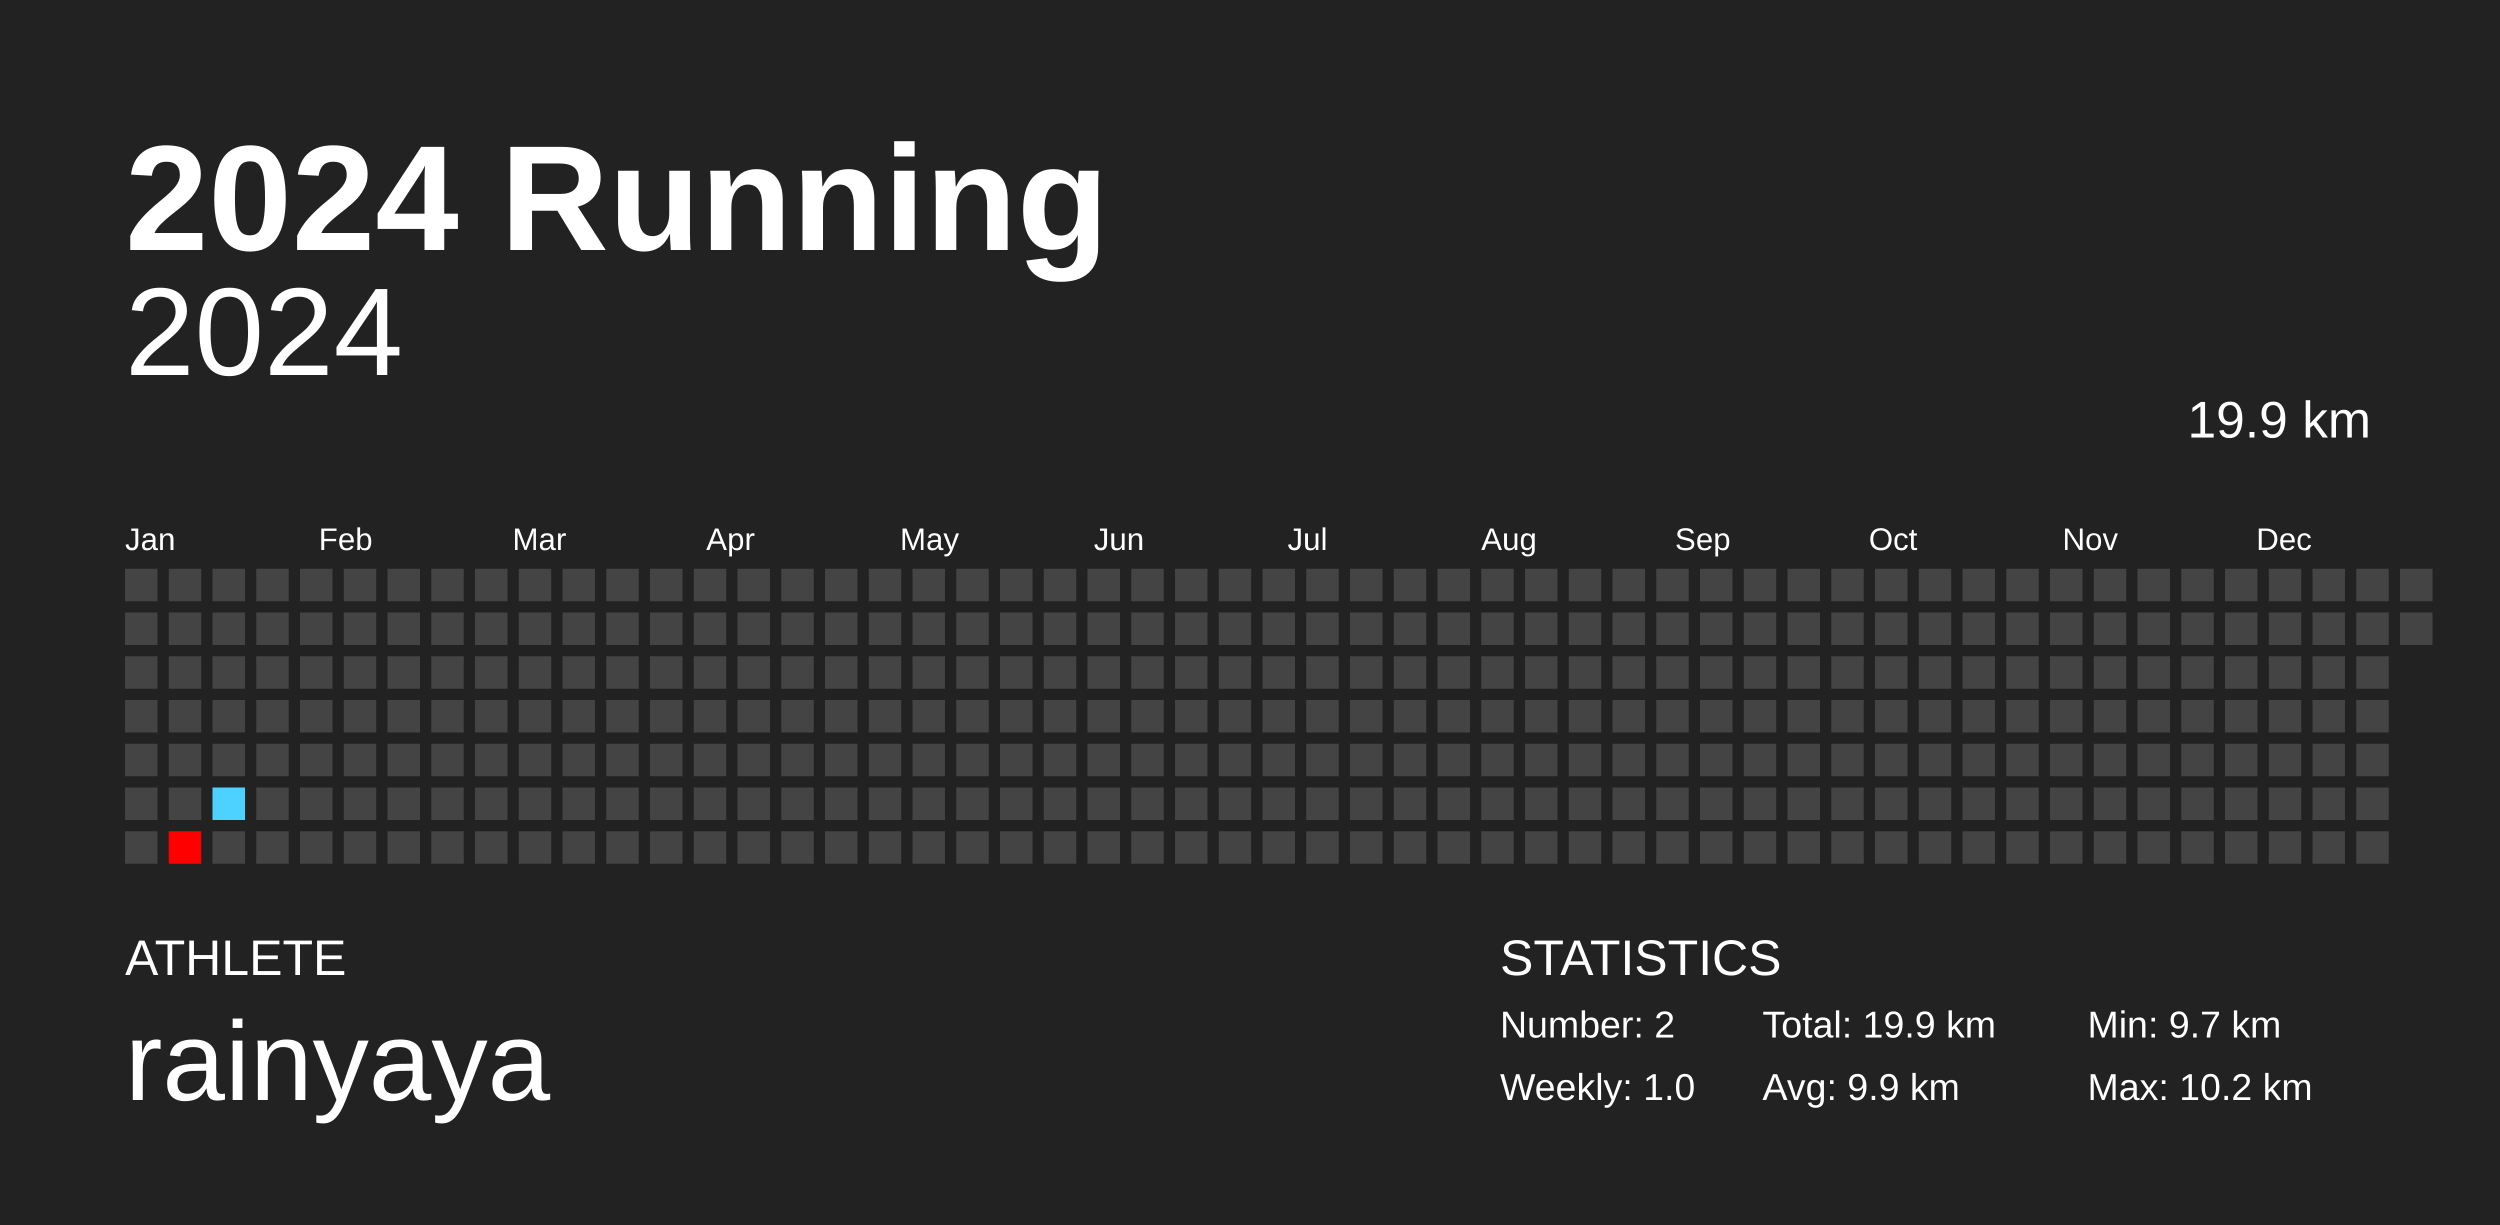
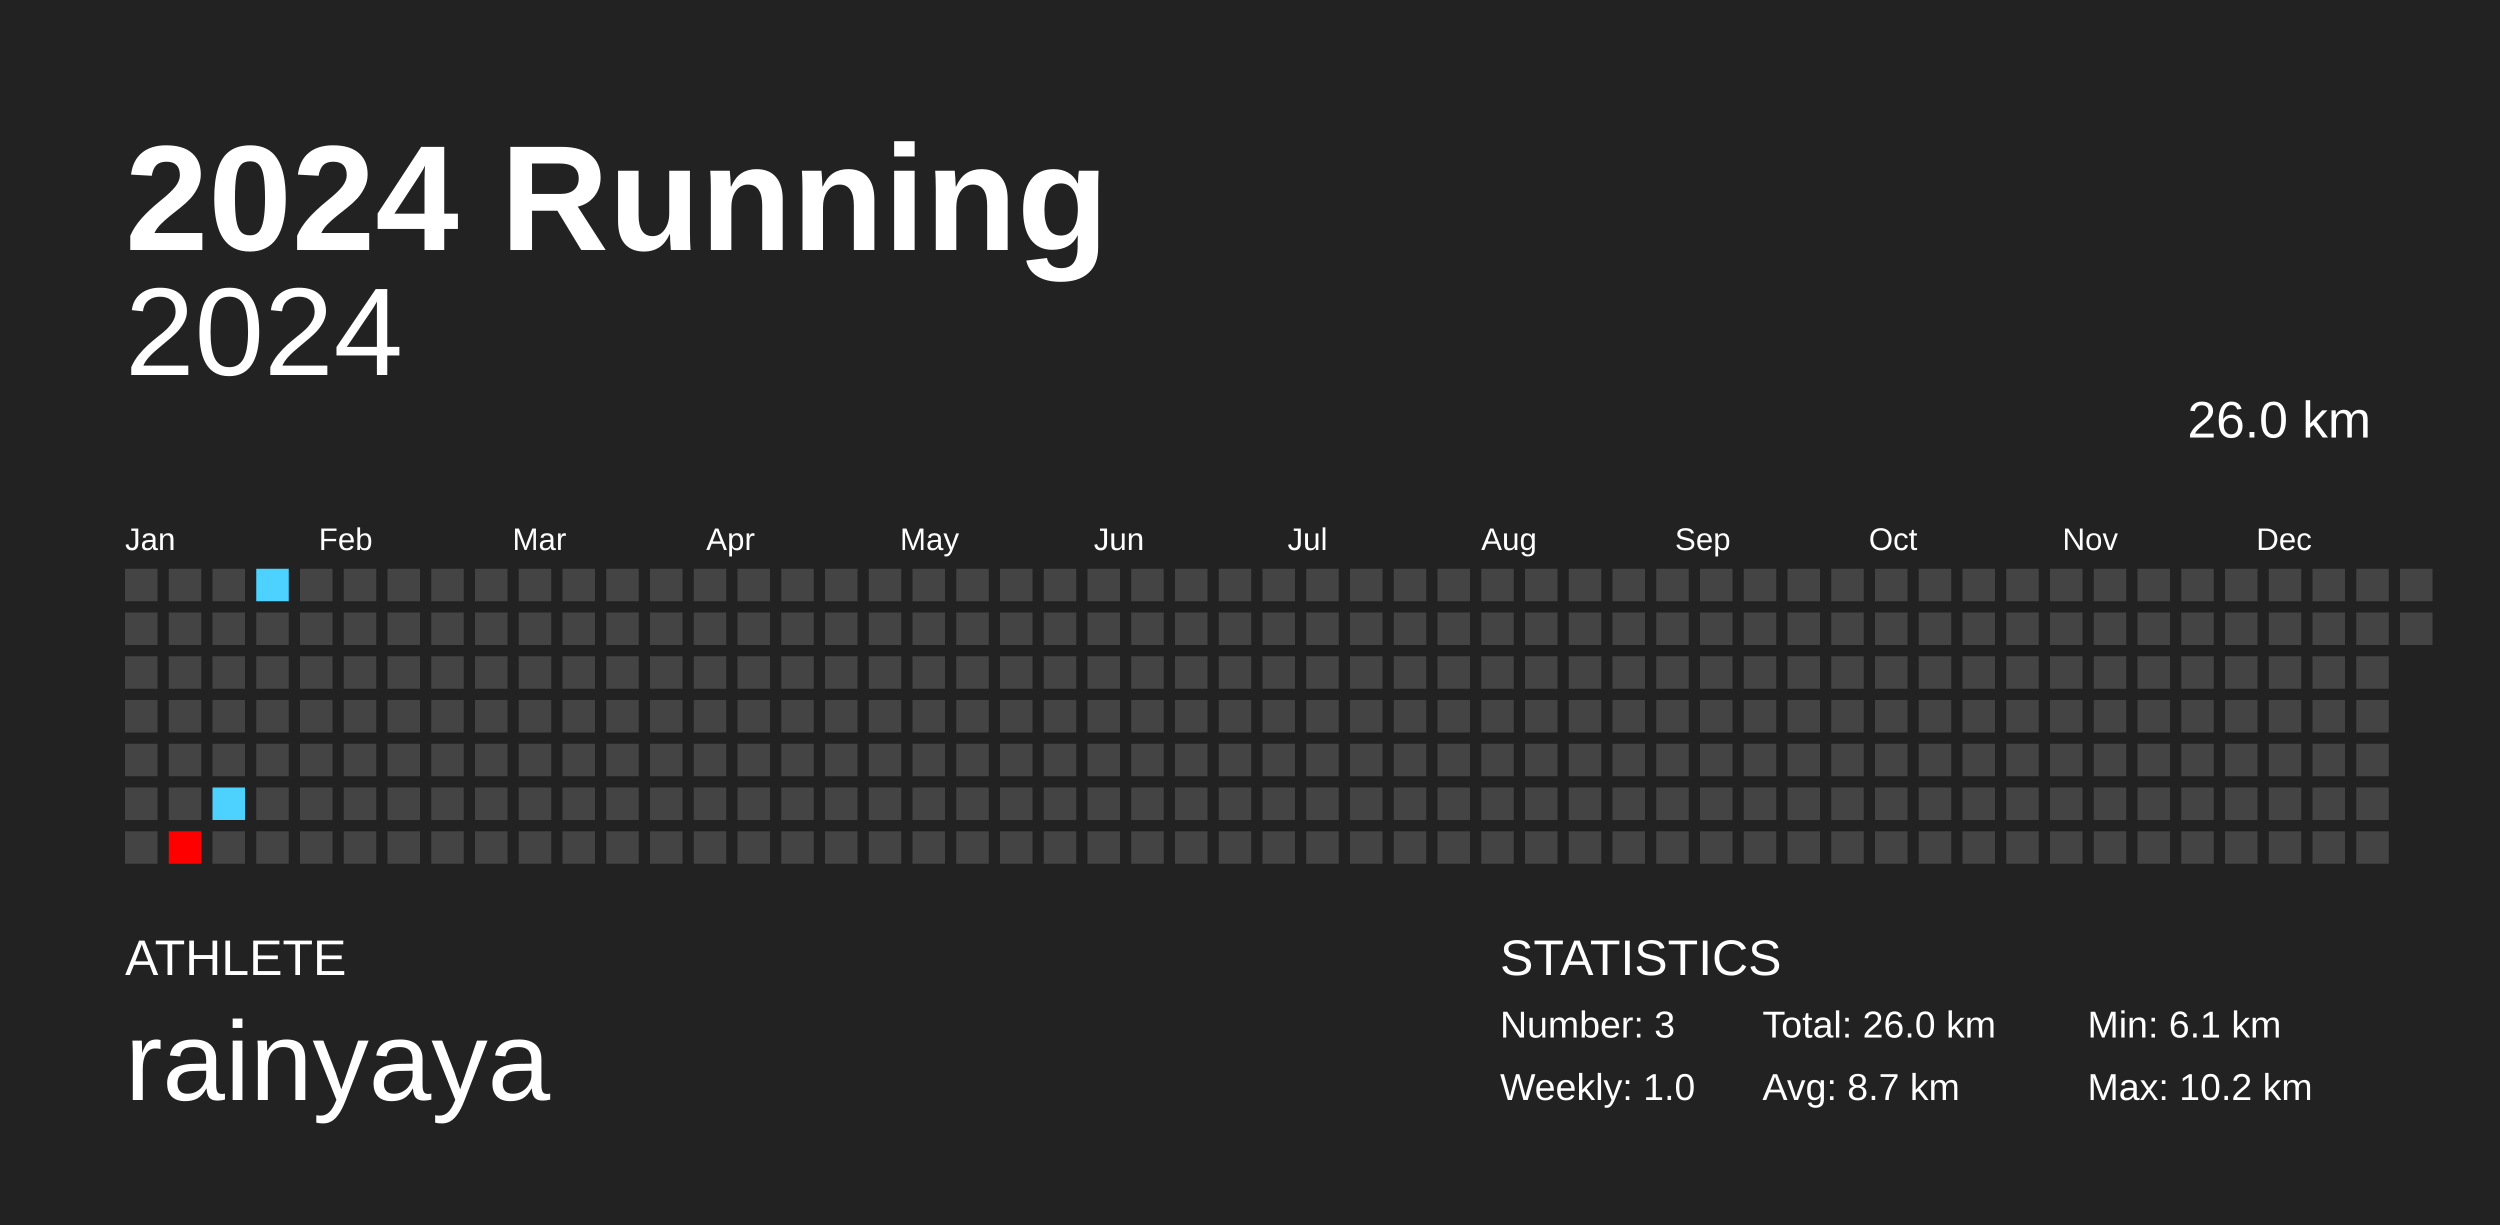
<svg xmlns="http://www.w3.org/2000/svg" baseProfile="full" height="98mm" version="1.1" viewBox="0,0,200,98" width="200mm">
  <defs />
  <rect fill="#222222" height="98" width="200" x="0" y="0" />
  <text fill="#FFFFFF" style="font-size:12px; font-family:Arial; font-weight:bold;" x="10" y="20">2024 Running</text>
  <text fill="#FFFFFF" style="font-size:4px; font-family:Arial" x="10" y="78">ATHLETE</text>
  <text fill="#FFFFFF" style="font-size:9px; font-family:Arial" x="10" y="88">rainyaya</text>
  <text fill="#FFFFFF" style="font-size:4px; font-family:Arial" x="120" y="78">STATISTICS</text>
-   <text fill="#FFFFFF" style="font-size:3px; font-family:Arial" x="120" y="83">Number: 2</text>
+   <text fill="#FFFFFF" style="font-size:3px; font-family:Arial" x="120" y="83">Number: 3</text>
  <text fill="#FFFFFF" style="font-size:3px; font-family:Arial" x="120" y="88">Weekly: 1.0</text>
-   <text fill="#FFFFFF" style="font-size:3px; font-family:Arial" x="141" y="83">Total: 19.9 km</text>
-   <text fill="#FFFFFF" style="font-size:3px; font-family:Arial" x="141" y="88">Avg: 9.9 km</text>
-   <text fill="#FFFFFF" style="font-size:3px; font-family:Arial" x="167" y="83">Min: 9.7 km</text>
+   <text fill="#FFFFFF" style="font-size:3px; font-family:Arial" x="141" y="83">Total: 26.0 km</text>
+   <text fill="#FFFFFF" style="font-size:3px; font-family:Arial" x="141" y="88">Avg: 8.7 km</text>
+   <text fill="#FFFFFF" style="font-size:3px; font-family:Arial" x="167" y="83">Min: 6.1 km</text>
  <text fill="#FFFFFF" style="font-size:3px; font-family:Arial" x="167" y="88">Max: 10.2 km</text>
  <text alignment-baseline="hanging" fill="#FFFFFF" style="font-size:10.0px; font-family:Arial;" x="10" y="30">2024</text>
-   <text alignment-baseline="hanging" fill="#FFFFFF" style="font-size:4.125px; font-family:Arial;" x="175" y="35">19.9 km</text>
+   <text alignment-baseline="hanging" fill="#FFFFFF" style="font-size:4.125px; font-family:Arial;" x="175" y="35">26.0 km</text>
  <text fill="#FFFFFF" style="font-size:2.5px; font-family:Arial" x="10.0" y="44">Jan</text>
  <text fill="#FFFFFF" style="font-size:2.5px; font-family:Arial" x="25.5" y="44">Feb</text>
  <text fill="#FFFFFF" style="font-size:2.5px; font-family:Arial" x="41.0" y="44">Mar</text>
  <text fill="#FFFFFF" style="font-size:2.5px; font-family:Arial" x="56.5" y="44">Apr</text>
  <text fill="#FFFFFF" style="font-size:2.5px; font-family:Arial" x="72.0" y="44">May</text>
  <text fill="#FFFFFF" style="font-size:2.5px; font-family:Arial" x="87.5" y="44">Jun</text>
  <text fill="#FFFFFF" style="font-size:2.5px; font-family:Arial" x="103.0" y="44">Jul</text>
  <text fill="#FFFFFF" style="font-size:2.5px; font-family:Arial" x="118.5" y="44">Aug</text>
  <text fill="#FFFFFF" style="font-size:2.5px; font-family:Arial" x="134.0" y="44">Sep</text>
  <text fill="#FFFFFF" style="font-size:2.5px; font-family:Arial" x="149.5" y="44">Oct</text>
  <text fill="#FFFFFF" style="font-size:2.5px; font-family:Arial" x="165.0" y="44">Nov</text>
  <text fill="#FFFFFF" style="font-size:2.5px; font-family:Arial" x="180.5" y="44">Dec</text>
  <rect fill="#444444" height="2.6" width="2.6" x="10.0" y="45.5" />
  <rect fill="#444444" height="2.6" width="2.6" x="10.0" y="49.0" />
  <rect fill="#444444" height="2.6" width="2.6" x="10.0" y="52.5" />
  <rect fill="#444444" height="2.6" width="2.6" x="10.0" y="56.0" />
  <rect fill="#444444" height="2.6" width="2.6" x="10.0" y="59.5" />
  <rect fill="#444444" height="2.6" width="2.6" x="10.0" y="63.0" />
  <rect fill="#444444" height="2.6" width="2.6" x="10.0" y="66.5" />
  <rect fill="#444444" height="2.6" width="2.6" x="13.5" y="45.5" />
  <rect fill="#444444" height="2.6" width="2.6" x="13.5" y="49.0" />
  <rect fill="#444444" height="2.6" width="2.6" x="13.5" y="52.5" />
  <rect fill="#444444" height="2.6" width="2.6" x="13.5" y="56.0" />
  <rect fill="#444444" height="2.6" width="2.6" x="13.5" y="59.5" />
  <rect fill="#444444" height="2.6" width="2.6" x="13.5" y="63.0" />
  <rect fill="#ff0000" height="2.6" width="2.6" x="13.5" y="66.5" />
  <rect fill="#444444" height="2.6" width="2.6" x="17.0" y="45.5" />
  <rect fill="#444444" height="2.6" width="2.6" x="17.0" y="49.0" />
  <rect fill="#444444" height="2.6" width="2.6" x="17.0" y="52.5" />
  <rect fill="#444444" height="2.6" width="2.6" x="17.0" y="56.0" />
  <rect fill="#444444" height="2.6" width="2.6" x="17.0" y="59.5" />
  <rect fill="#4dd2ff" height="2.6" width="2.6" x="17.0" y="63.0" />
  <rect fill="#444444" height="2.6" width="2.6" x="17.0" y="66.5" />
-   <rect fill="#444444" height="2.6" width="2.6" x="20.5" y="45.5" />
+   <rect fill="#4dd2ff" height="2.6" width="2.6" x="20.5" y="45.5" />
  <rect fill="#444444" height="2.6" width="2.6" x="20.5" y="49.0" />
  <rect fill="#444444" height="2.6" width="2.6" x="20.5" y="52.5" />
  <rect fill="#444444" height="2.6" width="2.6" x="20.5" y="56.0" />
  <rect fill="#444444" height="2.6" width="2.6" x="20.5" y="59.5" />
  <rect fill="#444444" height="2.6" width="2.6" x="20.5" y="63.0" />
  <rect fill="#444444" height="2.6" width="2.6" x="20.5" y="66.5" />
  <rect fill="#444444" height="2.6" width="2.6" x="24.0" y="45.5" />
  <rect fill="#444444" height="2.6" width="2.6" x="24.0" y="49.0" />
  <rect fill="#444444" height="2.6" width="2.6" x="24.0" y="52.5" />
  <rect fill="#444444" height="2.6" width="2.6" x="24.0" y="56.0" />
  <rect fill="#444444" height="2.6" width="2.6" x="24.0" y="59.5" />
  <rect fill="#444444" height="2.6" width="2.6" x="24.0" y="63.0" />
  <rect fill="#444444" height="2.6" width="2.6" x="24.0" y="66.5" />
  <rect fill="#444444" height="2.6" width="2.6" x="27.5" y="45.5" />
  <rect fill="#444444" height="2.6" width="2.6" x="27.5" y="49.0" />
  <rect fill="#444444" height="2.6" width="2.6" x="27.5" y="52.5" />
  <rect fill="#444444" height="2.6" width="2.6" x="27.5" y="56.0" />
  <rect fill="#444444" height="2.6" width="2.6" x="27.5" y="59.5" />
  <rect fill="#444444" height="2.6" width="2.6" x="27.5" y="63.0" />
  <rect fill="#444444" height="2.6" width="2.6" x="27.5" y="66.5" />
  <rect fill="#444444" height="2.6" width="2.6" x="31.0" y="45.5" />
  <rect fill="#444444" height="2.6" width="2.6" x="31.0" y="49.0" />
  <rect fill="#444444" height="2.6" width="2.6" x="31.0" y="52.5" />
  <rect fill="#444444" height="2.6" width="2.6" x="31.0" y="56.0" />
  <rect fill="#444444" height="2.6" width="2.6" x="31.0" y="59.5" />
  <rect fill="#444444" height="2.6" width="2.6" x="31.0" y="63.0" />
  <rect fill="#444444" height="2.6" width="2.6" x="31.0" y="66.5" />
  <rect fill="#444444" height="2.6" width="2.6" x="34.5" y="45.5" />
  <rect fill="#444444" height="2.6" width="2.6" x="34.5" y="49.0" />
  <rect fill="#444444" height="2.6" width="2.6" x="34.5" y="52.5" />
  <rect fill="#444444" height="2.6" width="2.6" x="34.5" y="56.0" />
  <rect fill="#444444" height="2.6" width="2.6" x="34.5" y="59.5" />
  <rect fill="#444444" height="2.6" width="2.6" x="34.5" y="63.0" />
  <rect fill="#444444" height="2.6" width="2.6" x="34.5" y="66.5" />
  <rect fill="#444444" height="2.6" width="2.6" x="38.0" y="45.5" />
  <rect fill="#444444" height="2.6" width="2.6" x="38.0" y="49.0" />
  <rect fill="#444444" height="2.6" width="2.6" x="38.0" y="52.5" />
  <rect fill="#444444" height="2.6" width="2.6" x="38.0" y="56.0" />
  <rect fill="#444444" height="2.6" width="2.6" x="38.0" y="59.5" />
  <rect fill="#444444" height="2.6" width="2.6" x="38.0" y="63.0" />
  <rect fill="#444444" height="2.6" width="2.6" x="38.0" y="66.5" />
  <rect fill="#444444" height="2.6" width="2.6" x="41.5" y="45.5" />
  <rect fill="#444444" height="2.6" width="2.6" x="41.5" y="49.0" />
  <rect fill="#444444" height="2.6" width="2.6" x="41.5" y="52.5" />
  <rect fill="#444444" height="2.6" width="2.6" x="41.5" y="56.0" />
  <rect fill="#444444" height="2.6" width="2.6" x="41.5" y="59.5" />
  <rect fill="#444444" height="2.6" width="2.6" x="41.5" y="63.0" />
  <rect fill="#444444" height="2.6" width="2.6" x="41.5" y="66.5" />
  <rect fill="#444444" height="2.6" width="2.6" x="45.0" y="45.5" />
  <rect fill="#444444" height="2.6" width="2.6" x="45.0" y="49.0" />
  <rect fill="#444444" height="2.6" width="2.6" x="45.0" y="52.5" />
  <rect fill="#444444" height="2.6" width="2.6" x="45.0" y="56.0" />
  <rect fill="#444444" height="2.6" width="2.6" x="45.0" y="59.5" />
  <rect fill="#444444" height="2.6" width="2.6" x="45.0" y="63.0" />
  <rect fill="#444444" height="2.6" width="2.6" x="45.0" y="66.5" />
  <rect fill="#444444" height="2.6" width="2.6" x="48.5" y="45.5" />
  <rect fill="#444444" height="2.6" width="2.6" x="48.5" y="49.0" />
  <rect fill="#444444" height="2.6" width="2.6" x="48.5" y="52.5" />
  <rect fill="#444444" height="2.6" width="2.6" x="48.5" y="56.0" />
  <rect fill="#444444" height="2.6" width="2.6" x="48.5" y="59.5" />
  <rect fill="#444444" height="2.6" width="2.6" x="48.5" y="63.0" />
  <rect fill="#444444" height="2.6" width="2.6" x="48.5" y="66.5" />
  <rect fill="#444444" height="2.6" width="2.6" x="52.0" y="45.5" />
  <rect fill="#444444" height="2.6" width="2.6" x="52.0" y="49.0" />
  <rect fill="#444444" height="2.6" width="2.6" x="52.0" y="52.5" />
  <rect fill="#444444" height="2.6" width="2.6" x="52.0" y="56.0" />
  <rect fill="#444444" height="2.6" width="2.6" x="52.0" y="59.5" />
  <rect fill="#444444" height="2.6" width="2.6" x="52.0" y="63.0" />
  <rect fill="#444444" height="2.6" width="2.6" x="52.0" y="66.5" />
  <rect fill="#444444" height="2.6" width="2.6" x="55.5" y="45.5" />
  <rect fill="#444444" height="2.6" width="2.6" x="55.5" y="49.0" />
  <rect fill="#444444" height="2.6" width="2.6" x="55.5" y="52.5" />
  <rect fill="#444444" height="2.6" width="2.6" x="55.5" y="56.0" />
  <rect fill="#444444" height="2.6" width="2.6" x="55.5" y="59.5" />
  <rect fill="#444444" height="2.6" width="2.6" x="55.5" y="63.0" />
  <rect fill="#444444" height="2.6" width="2.6" x="55.5" y="66.5" />
  <rect fill="#444444" height="2.6" width="2.6" x="59.0" y="45.5" />
  <rect fill="#444444" height="2.6" width="2.6" x="59.0" y="49.0" />
  <rect fill="#444444" height="2.6" width="2.6" x="59.0" y="52.5" />
  <rect fill="#444444" height="2.6" width="2.6" x="59.0" y="56.0" />
  <rect fill="#444444" height="2.6" width="2.6" x="59.0" y="59.5" />
  <rect fill="#444444" height="2.6" width="2.6" x="59.0" y="63.0" />
  <rect fill="#444444" height="2.6" width="2.6" x="59.0" y="66.5" />
  <rect fill="#444444" height="2.6" width="2.6" x="62.5" y="45.5" />
  <rect fill="#444444" height="2.6" width="2.6" x="62.5" y="49.0" />
  <rect fill="#444444" height="2.6" width="2.6" x="62.5" y="52.5" />
  <rect fill="#444444" height="2.6" width="2.6" x="62.5" y="56.0" />
  <rect fill="#444444" height="2.6" width="2.6" x="62.5" y="59.5" />
  <rect fill="#444444" height="2.6" width="2.6" x="62.5" y="63.0" />
  <rect fill="#444444" height="2.6" width="2.6" x="62.5" y="66.5" />
  <rect fill="#444444" height="2.6" width="2.6" x="66.0" y="45.5" />
  <rect fill="#444444" height="2.6" width="2.6" x="66.0" y="49.0" />
  <rect fill="#444444" height="2.6" width="2.6" x="66.0" y="52.5" />
  <rect fill="#444444" height="2.6" width="2.6" x="66.0" y="56.0" />
  <rect fill="#444444" height="2.6" width="2.6" x="66.0" y="59.5" />
  <rect fill="#444444" height="2.6" width="2.6" x="66.0" y="63.0" />
  <rect fill="#444444" height="2.6" width="2.6" x="66.0" y="66.5" />
  <rect fill="#444444" height="2.6" width="2.6" x="69.5" y="45.5" />
  <rect fill="#444444" height="2.6" width="2.6" x="69.5" y="49.0" />
  <rect fill="#444444" height="2.6" width="2.6" x="69.5" y="52.5" />
  <rect fill="#444444" height="2.6" width="2.6" x="69.5" y="56.0" />
  <rect fill="#444444" height="2.6" width="2.6" x="69.5" y="59.5" />
  <rect fill="#444444" height="2.6" width="2.6" x="69.5" y="63.0" />
  <rect fill="#444444" height="2.6" width="2.6" x="69.5" y="66.5" />
  <rect fill="#444444" height="2.6" width="2.6" x="73.0" y="45.5" />
  <rect fill="#444444" height="2.6" width="2.6" x="73.0" y="49.0" />
  <rect fill="#444444" height="2.6" width="2.6" x="73.0" y="52.5" />
  <rect fill="#444444" height="2.6" width="2.6" x="73.0" y="56.0" />
  <rect fill="#444444" height="2.6" width="2.6" x="73.0" y="59.5" />
  <rect fill="#444444" height="2.6" width="2.6" x="73.0" y="63.0" />
  <rect fill="#444444" height="2.6" width="2.6" x="73.0" y="66.5" />
  <rect fill="#444444" height="2.6" width="2.6" x="76.5" y="45.5" />
  <rect fill="#444444" height="2.6" width="2.6" x="76.5" y="49.0" />
  <rect fill="#444444" height="2.6" width="2.6" x="76.5" y="52.5" />
  <rect fill="#444444" height="2.6" width="2.6" x="76.5" y="56.0" />
  <rect fill="#444444" height="2.6" width="2.6" x="76.5" y="59.5" />
  <rect fill="#444444" height="2.6" width="2.6" x="76.5" y="63.0" />
  <rect fill="#444444" height="2.6" width="2.6" x="76.5" y="66.5" />
  <rect fill="#444444" height="2.6" width="2.6" x="80.0" y="45.5" />
  <rect fill="#444444" height="2.6" width="2.6" x="80.0" y="49.0" />
  <rect fill="#444444" height="2.6" width="2.6" x="80.0" y="52.5" />
  <rect fill="#444444" height="2.6" width="2.6" x="80.0" y="56.0" />
  <rect fill="#444444" height="2.6" width="2.6" x="80.0" y="59.5" />
  <rect fill="#444444" height="2.6" width="2.6" x="80.0" y="63.0" />
  <rect fill="#444444" height="2.6" width="2.6" x="80.0" y="66.5" />
  <rect fill="#444444" height="2.6" width="2.6" x="83.5" y="45.5" />
  <rect fill="#444444" height="2.6" width="2.6" x="83.5" y="49.0" />
  <rect fill="#444444" height="2.6" width="2.6" x="83.5" y="52.5" />
  <rect fill="#444444" height="2.6" width="2.6" x="83.5" y="56.0" />
  <rect fill="#444444" height="2.6" width="2.6" x="83.5" y="59.5" />
  <rect fill="#444444" height="2.6" width="2.6" x="83.5" y="63.0" />
  <rect fill="#444444" height="2.6" width="2.6" x="83.5" y="66.5" />
  <rect fill="#444444" height="2.6" width="2.6" x="87.0" y="45.5" />
  <rect fill="#444444" height="2.6" width="2.6" x="87.0" y="49.0" />
  <rect fill="#444444" height="2.6" width="2.6" x="87.0" y="52.5" />
  <rect fill="#444444" height="2.6" width="2.6" x="87.0" y="56.0" />
  <rect fill="#444444" height="2.6" width="2.6" x="87.0" y="59.5" />
  <rect fill="#444444" height="2.6" width="2.6" x="87.0" y="63.0" />
  <rect fill="#444444" height="2.6" width="2.6" x="87.0" y="66.5" />
  <rect fill="#444444" height="2.6" width="2.6" x="90.5" y="45.5" />
  <rect fill="#444444" height="2.6" width="2.6" x="90.5" y="49.0" />
  <rect fill="#444444" height="2.6" width="2.6" x="90.5" y="52.5" />
  <rect fill="#444444" height="2.6" width="2.6" x="90.5" y="56.0" />
  <rect fill="#444444" height="2.6" width="2.6" x="90.5" y="59.5" />
  <rect fill="#444444" height="2.6" width="2.6" x="90.5" y="63.0" />
  <rect fill="#444444" height="2.6" width="2.6" x="90.5" y="66.5" />
  <rect fill="#444444" height="2.6" width="2.6" x="94.0" y="45.5" />
  <rect fill="#444444" height="2.6" width="2.6" x="94.0" y="49.0" />
  <rect fill="#444444" height="2.6" width="2.6" x="94.0" y="52.5" />
  <rect fill="#444444" height="2.6" width="2.6" x="94.0" y="56.0" />
  <rect fill="#444444" height="2.6" width="2.6" x="94.0" y="59.5" />
  <rect fill="#444444" height="2.6" width="2.6" x="94.0" y="63.0" />
  <rect fill="#444444" height="2.6" width="2.6" x="94.0" y="66.5" />
  <rect fill="#444444" height="2.6" width="2.6" x="97.5" y="45.5" />
  <rect fill="#444444" height="2.6" width="2.6" x="97.5" y="49.0" />
  <rect fill="#444444" height="2.6" width="2.6" x="97.5" y="52.5" />
  <rect fill="#444444" height="2.6" width="2.6" x="97.5" y="56.0" />
  <rect fill="#444444" height="2.6" width="2.6" x="97.5" y="59.5" />
  <rect fill="#444444" height="2.6" width="2.6" x="97.5" y="63.0" />
  <rect fill="#444444" height="2.6" width="2.6" x="97.5" y="66.5" />
  <rect fill="#444444" height="2.6" width="2.6" x="101.0" y="45.5" />
  <rect fill="#444444" height="2.6" width="2.6" x="101.0" y="49.0" />
  <rect fill="#444444" height="2.6" width="2.6" x="101.0" y="52.5" />
  <rect fill="#444444" height="2.6" width="2.6" x="101.0" y="56.0" />
  <rect fill="#444444" height="2.6" width="2.6" x="101.0" y="59.5" />
  <rect fill="#444444" height="2.6" width="2.6" x="101.0" y="63.0" />
  <rect fill="#444444" height="2.6" width="2.6" x="101.0" y="66.5" />
  <rect fill="#444444" height="2.6" width="2.6" x="104.5" y="45.5" />
  <rect fill="#444444" height="2.6" width="2.6" x="104.5" y="49.0" />
  <rect fill="#444444" height="2.6" width="2.6" x="104.5" y="52.5" />
  <rect fill="#444444" height="2.6" width="2.6" x="104.5" y="56.0" />
  <rect fill="#444444" height="2.6" width="2.6" x="104.5" y="59.5" />
  <rect fill="#444444" height="2.6" width="2.6" x="104.5" y="63.0" />
  <rect fill="#444444" height="2.6" width="2.6" x="104.5" y="66.5" />
  <rect fill="#444444" height="2.6" width="2.6" x="108.0" y="45.5" />
  <rect fill="#444444" height="2.6" width="2.6" x="108.0" y="49.0" />
  <rect fill="#444444" height="2.6" width="2.6" x="108.0" y="52.5" />
  <rect fill="#444444" height="2.6" width="2.6" x="108.0" y="56.0" />
  <rect fill="#444444" height="2.6" width="2.6" x="108.0" y="59.5" />
  <rect fill="#444444" height="2.6" width="2.6" x="108.0" y="63.0" />
  <rect fill="#444444" height="2.6" width="2.6" x="108.0" y="66.5" />
  <rect fill="#444444" height="2.6" width="2.6" x="111.5" y="45.5" />
  <rect fill="#444444" height="2.6" width="2.6" x="111.5" y="49.0" />
  <rect fill="#444444" height="2.6" width="2.6" x="111.5" y="52.5" />
  <rect fill="#444444" height="2.6" width="2.6" x="111.5" y="56.0" />
  <rect fill="#444444" height="2.6" width="2.6" x="111.5" y="59.5" />
  <rect fill="#444444" height="2.6" width="2.6" x="111.5" y="63.0" />
  <rect fill="#444444" height="2.6" width="2.6" x="111.5" y="66.5" />
  <rect fill="#444444" height="2.6" width="2.6" x="115.0" y="45.5" />
  <rect fill="#444444" height="2.6" width="2.6" x="115.0" y="49.0" />
  <rect fill="#444444" height="2.6" width="2.6" x="115.0" y="52.5" />
  <rect fill="#444444" height="2.6" width="2.6" x="115.0" y="56.0" />
  <rect fill="#444444" height="2.6" width="2.6" x="115.0" y="59.5" />
  <rect fill="#444444" height="2.6" width="2.6" x="115.0" y="63.0" />
  <rect fill="#444444" height="2.6" width="2.6" x="115.0" y="66.5" />
  <rect fill="#444444" height="2.6" width="2.6" x="118.5" y="45.5" />
  <rect fill="#444444" height="2.6" width="2.6" x="118.5" y="49.0" />
  <rect fill="#444444" height="2.6" width="2.6" x="118.5" y="52.5" />
  <rect fill="#444444" height="2.6" width="2.6" x="118.5" y="56.0" />
  <rect fill="#444444" height="2.6" width="2.6" x="118.5" y="59.5" />
  <rect fill="#444444" height="2.6" width="2.6" x="118.5" y="63.0" />
  <rect fill="#444444" height="2.6" width="2.6" x="118.5" y="66.5" />
  <rect fill="#444444" height="2.6" width="2.6" x="122.0" y="45.5" />
  <rect fill="#444444" height="2.6" width="2.6" x="122.0" y="49.0" />
  <rect fill="#444444" height="2.6" width="2.6" x="122.0" y="52.5" />
  <rect fill="#444444" height="2.6" width="2.6" x="122.0" y="56.0" />
  <rect fill="#444444" height="2.6" width="2.6" x="122.0" y="59.5" />
  <rect fill="#444444" height="2.6" width="2.6" x="122.0" y="63.0" />
  <rect fill="#444444" height="2.6" width="2.6" x="122.0" y="66.5" />
  <rect fill="#444444" height="2.6" width="2.6" x="125.5" y="45.5" />
  <rect fill="#444444" height="2.6" width="2.6" x="125.5" y="49.0" />
  <rect fill="#444444" height="2.6" width="2.6" x="125.5" y="52.5" />
  <rect fill="#444444" height="2.6" width="2.6" x="125.5" y="56.0" />
  <rect fill="#444444" height="2.6" width="2.6" x="125.5" y="59.5" />
  <rect fill="#444444" height="2.6" width="2.6" x="125.5" y="63.0" />
  <rect fill="#444444" height="2.6" width="2.6" x="125.5" y="66.5" />
  <rect fill="#444444" height="2.6" width="2.6" x="129.0" y="45.5" />
  <rect fill="#444444" height="2.6" width="2.6" x="129.0" y="49.0" />
  <rect fill="#444444" height="2.6" width="2.6" x="129.0" y="52.5" />
  <rect fill="#444444" height="2.6" width="2.6" x="129.0" y="56.0" />
  <rect fill="#444444" height="2.6" width="2.6" x="129.0" y="59.5" />
  <rect fill="#444444" height="2.6" width="2.6" x="129.0" y="63.0" />
  <rect fill="#444444" height="2.6" width="2.6" x="129.0" y="66.5" />
  <rect fill="#444444" height="2.6" width="2.6" x="132.5" y="45.5" />
  <rect fill="#444444" height="2.6" width="2.6" x="132.5" y="49.0" />
  <rect fill="#444444" height="2.6" width="2.6" x="132.5" y="52.5" />
  <rect fill="#444444" height="2.6" width="2.6" x="132.5" y="56.0" />
  <rect fill="#444444" height="2.6" width="2.6" x="132.5" y="59.5" />
  <rect fill="#444444" height="2.6" width="2.6" x="132.5" y="63.0" />
  <rect fill="#444444" height="2.6" width="2.6" x="132.5" y="66.5" />
  <rect fill="#444444" height="2.6" width="2.6" x="136.0" y="45.5" />
  <rect fill="#444444" height="2.6" width="2.6" x="136.0" y="49.0" />
  <rect fill="#444444" height="2.6" width="2.6" x="136.0" y="52.5" />
  <rect fill="#444444" height="2.6" width="2.6" x="136.0" y="56.0" />
  <rect fill="#444444" height="2.6" width="2.6" x="136.0" y="59.5" />
  <rect fill="#444444" height="2.6" width="2.6" x="136.0" y="63.0" />
  <rect fill="#444444" height="2.6" width="2.6" x="136.0" y="66.5" />
  <rect fill="#444444" height="2.6" width="2.6" x="139.5" y="45.5" />
  <rect fill="#444444" height="2.6" width="2.6" x="139.5" y="49.0" />
  <rect fill="#444444" height="2.6" width="2.6" x="139.5" y="52.5" />
  <rect fill="#444444" height="2.6" width="2.6" x="139.5" y="56.0" />
  <rect fill="#444444" height="2.6" width="2.6" x="139.5" y="59.5" />
  <rect fill="#444444" height="2.6" width="2.6" x="139.5" y="63.0" />
  <rect fill="#444444" height="2.6" width="2.6" x="139.5" y="66.5" />
  <rect fill="#444444" height="2.6" width="2.6" x="143.0" y="45.5" />
  <rect fill="#444444" height="2.6" width="2.6" x="143.0" y="49.0" />
  <rect fill="#444444" height="2.6" width="2.6" x="143.0" y="52.5" />
  <rect fill="#444444" height="2.6" width="2.6" x="143.0" y="56.0" />
  <rect fill="#444444" height="2.6" width="2.6" x="143.0" y="59.5" />
  <rect fill="#444444" height="2.6" width="2.6" x="143.0" y="63.0" />
  <rect fill="#444444" height="2.6" width="2.6" x="143.0" y="66.5" />
  <rect fill="#444444" height="2.6" width="2.6" x="146.5" y="45.5" />
  <rect fill="#444444" height="2.6" width="2.6" x="146.5" y="49.0" />
  <rect fill="#444444" height="2.6" width="2.6" x="146.5" y="52.5" />
  <rect fill="#444444" height="2.6" width="2.6" x="146.5" y="56.0" />
  <rect fill="#444444" height="2.6" width="2.6" x="146.5" y="59.5" />
  <rect fill="#444444" height="2.6" width="2.6" x="146.5" y="63.0" />
  <rect fill="#444444" height="2.6" width="2.6" x="146.5" y="66.5" />
  <rect fill="#444444" height="2.6" width="2.6" x="150.0" y="45.5" />
  <rect fill="#444444" height="2.6" width="2.6" x="150.0" y="49.0" />
  <rect fill="#444444" height="2.6" width="2.6" x="150.0" y="52.5" />
  <rect fill="#444444" height="2.6" width="2.6" x="150.0" y="56.0" />
  <rect fill="#444444" height="2.6" width="2.6" x="150.0" y="59.5" />
  <rect fill="#444444" height="2.6" width="2.6" x="150.0" y="63.0" />
  <rect fill="#444444" height="2.6" width="2.6" x="150.0" y="66.5" />
  <rect fill="#444444" height="2.6" width="2.6" x="153.5" y="45.5" />
  <rect fill="#444444" height="2.6" width="2.6" x="153.5" y="49.0" />
  <rect fill="#444444" height="2.6" width="2.6" x="153.5" y="52.5" />
  <rect fill="#444444" height="2.6" width="2.6" x="153.5" y="56.0" />
  <rect fill="#444444" height="2.6" width="2.6" x="153.5" y="59.5" />
  <rect fill="#444444" height="2.6" width="2.6" x="153.5" y="63.0" />
  <rect fill="#444444" height="2.6" width="2.6" x="153.5" y="66.5" />
  <rect fill="#444444" height="2.6" width="2.6" x="157.0" y="45.5" />
  <rect fill="#444444" height="2.6" width="2.6" x="157.0" y="49.0" />
  <rect fill="#444444" height="2.6" width="2.6" x="157.0" y="52.5" />
  <rect fill="#444444" height="2.6" width="2.6" x="157.0" y="56.0" />
  <rect fill="#444444" height="2.6" width="2.6" x="157.0" y="59.5" />
  <rect fill="#444444" height="2.6" width="2.6" x="157.0" y="63.0" />
  <rect fill="#444444" height="2.6" width="2.6" x="157.0" y="66.5" />
  <rect fill="#444444" height="2.6" width="2.6" x="160.5" y="45.5" />
  <rect fill="#444444" height="2.6" width="2.6" x="160.5" y="49.0" />
  <rect fill="#444444" height="2.6" width="2.6" x="160.5" y="52.5" />
  <rect fill="#444444" height="2.6" width="2.6" x="160.5" y="56.0" />
  <rect fill="#444444" height="2.6" width="2.6" x="160.5" y="59.5" />
  <rect fill="#444444" height="2.6" width="2.6" x="160.5" y="63.0" />
  <rect fill="#444444" height="2.6" width="2.6" x="160.5" y="66.5" />
  <rect fill="#444444" height="2.6" width="2.6" x="164.0" y="45.5" />
  <rect fill="#444444" height="2.6" width="2.6" x="164.0" y="49.0" />
  <rect fill="#444444" height="2.6" width="2.6" x="164.0" y="52.5" />
  <rect fill="#444444" height="2.6" width="2.6" x="164.0" y="56.0" />
  <rect fill="#444444" height="2.6" width="2.6" x="164.0" y="59.5" />
  <rect fill="#444444" height="2.6" width="2.6" x="164.0" y="63.0" />
  <rect fill="#444444" height="2.6" width="2.6" x="164.0" y="66.5" />
  <rect fill="#444444" height="2.6" width="2.6" x="167.5" y="45.5" />
  <rect fill="#444444" height="2.6" width="2.6" x="167.5" y="49.0" />
  <rect fill="#444444" height="2.6" width="2.6" x="167.5" y="52.5" />
  <rect fill="#444444" height="2.6" width="2.6" x="167.5" y="56.0" />
  <rect fill="#444444" height="2.6" width="2.6" x="167.5" y="59.5" />
  <rect fill="#444444" height="2.6" width="2.6" x="167.5" y="63.0" />
  <rect fill="#444444" height="2.6" width="2.6" x="167.5" y="66.5" />
  <rect fill="#444444" height="2.6" width="2.6" x="171.0" y="45.5" />
  <rect fill="#444444" height="2.6" width="2.6" x="171.0" y="49.0" />
  <rect fill="#444444" height="2.6" width="2.6" x="171.0" y="52.5" />
  <rect fill="#444444" height="2.6" width="2.6" x="171.0" y="56.0" />
  <rect fill="#444444" height="2.6" width="2.6" x="171.0" y="59.5" />
  <rect fill="#444444" height="2.6" width="2.6" x="171.0" y="63.0" />
  <rect fill="#444444" height="2.6" width="2.6" x="171.0" y="66.5" />
  <rect fill="#444444" height="2.6" width="2.6" x="174.5" y="45.5" />
  <rect fill="#444444" height="2.6" width="2.6" x="174.5" y="49.0" />
  <rect fill="#444444" height="2.6" width="2.6" x="174.5" y="52.5" />
  <rect fill="#444444" height="2.6" width="2.6" x="174.5" y="56.0" />
  <rect fill="#444444" height="2.6" width="2.6" x="174.5" y="59.5" />
  <rect fill="#444444" height="2.6" width="2.6" x="174.5" y="63.0" />
  <rect fill="#444444" height="2.6" width="2.6" x="174.5" y="66.5" />
  <rect fill="#444444" height="2.6" width="2.6" x="178.0" y="45.5" />
  <rect fill="#444444" height="2.6" width="2.6" x="178.0" y="49.0" />
  <rect fill="#444444" height="2.6" width="2.6" x="178.0" y="52.5" />
  <rect fill="#444444" height="2.6" width="2.6" x="178.0" y="56.0" />
  <rect fill="#444444" height="2.6" width="2.6" x="178.0" y="59.5" />
  <rect fill="#444444" height="2.6" width="2.6" x="178.0" y="63.0" />
  <rect fill="#444444" height="2.6" width="2.6" x="178.0" y="66.5" />
  <rect fill="#444444" height="2.6" width="2.6" x="181.5" y="45.5" />
  <rect fill="#444444" height="2.6" width="2.6" x="181.5" y="49.0" />
  <rect fill="#444444" height="2.6" width="2.6" x="181.5" y="52.5" />
  <rect fill="#444444" height="2.6" width="2.6" x="181.5" y="56.0" />
  <rect fill="#444444" height="2.6" width="2.6" x="181.5" y="59.5" />
  <rect fill="#444444" height="2.6" width="2.6" x="181.5" y="63.0" />
  <rect fill="#444444" height="2.6" width="2.6" x="181.5" y="66.5" />
  <rect fill="#444444" height="2.6" width="2.6" x="185.0" y="45.5" />
  <rect fill="#444444" height="2.6" width="2.6" x="185.0" y="49.0" />
  <rect fill="#444444" height="2.6" width="2.6" x="185.0" y="52.5" />
  <rect fill="#444444" height="2.6" width="2.6" x="185.0" y="56.0" />
  <rect fill="#444444" height="2.6" width="2.6" x="185.0" y="59.5" />
  <rect fill="#444444" height="2.6" width="2.6" x="185.0" y="63.0" />
  <rect fill="#444444" height="2.6" width="2.6" x="185.0" y="66.5" />
  <rect fill="#444444" height="2.6" width="2.6" x="188.5" y="45.5" />
  <rect fill="#444444" height="2.6" width="2.6" x="188.5" y="49.0" />
  <rect fill="#444444" height="2.6" width="2.6" x="188.5" y="52.5" />
  <rect fill="#444444" height="2.6" width="2.6" x="188.5" y="56.0" />
  <rect fill="#444444" height="2.6" width="2.6" x="188.5" y="59.5" />
  <rect fill="#444444" height="2.6" width="2.6" x="188.5" y="63.0" />
  <rect fill="#444444" height="2.6" width="2.6" x="188.5" y="66.5" />
  <rect fill="#444444" height="2.6" width="2.6" x="192.0" y="45.5" />
  <rect fill="#444444" height="2.6" width="2.6" x="192.0" y="49.0" />
</svg>
